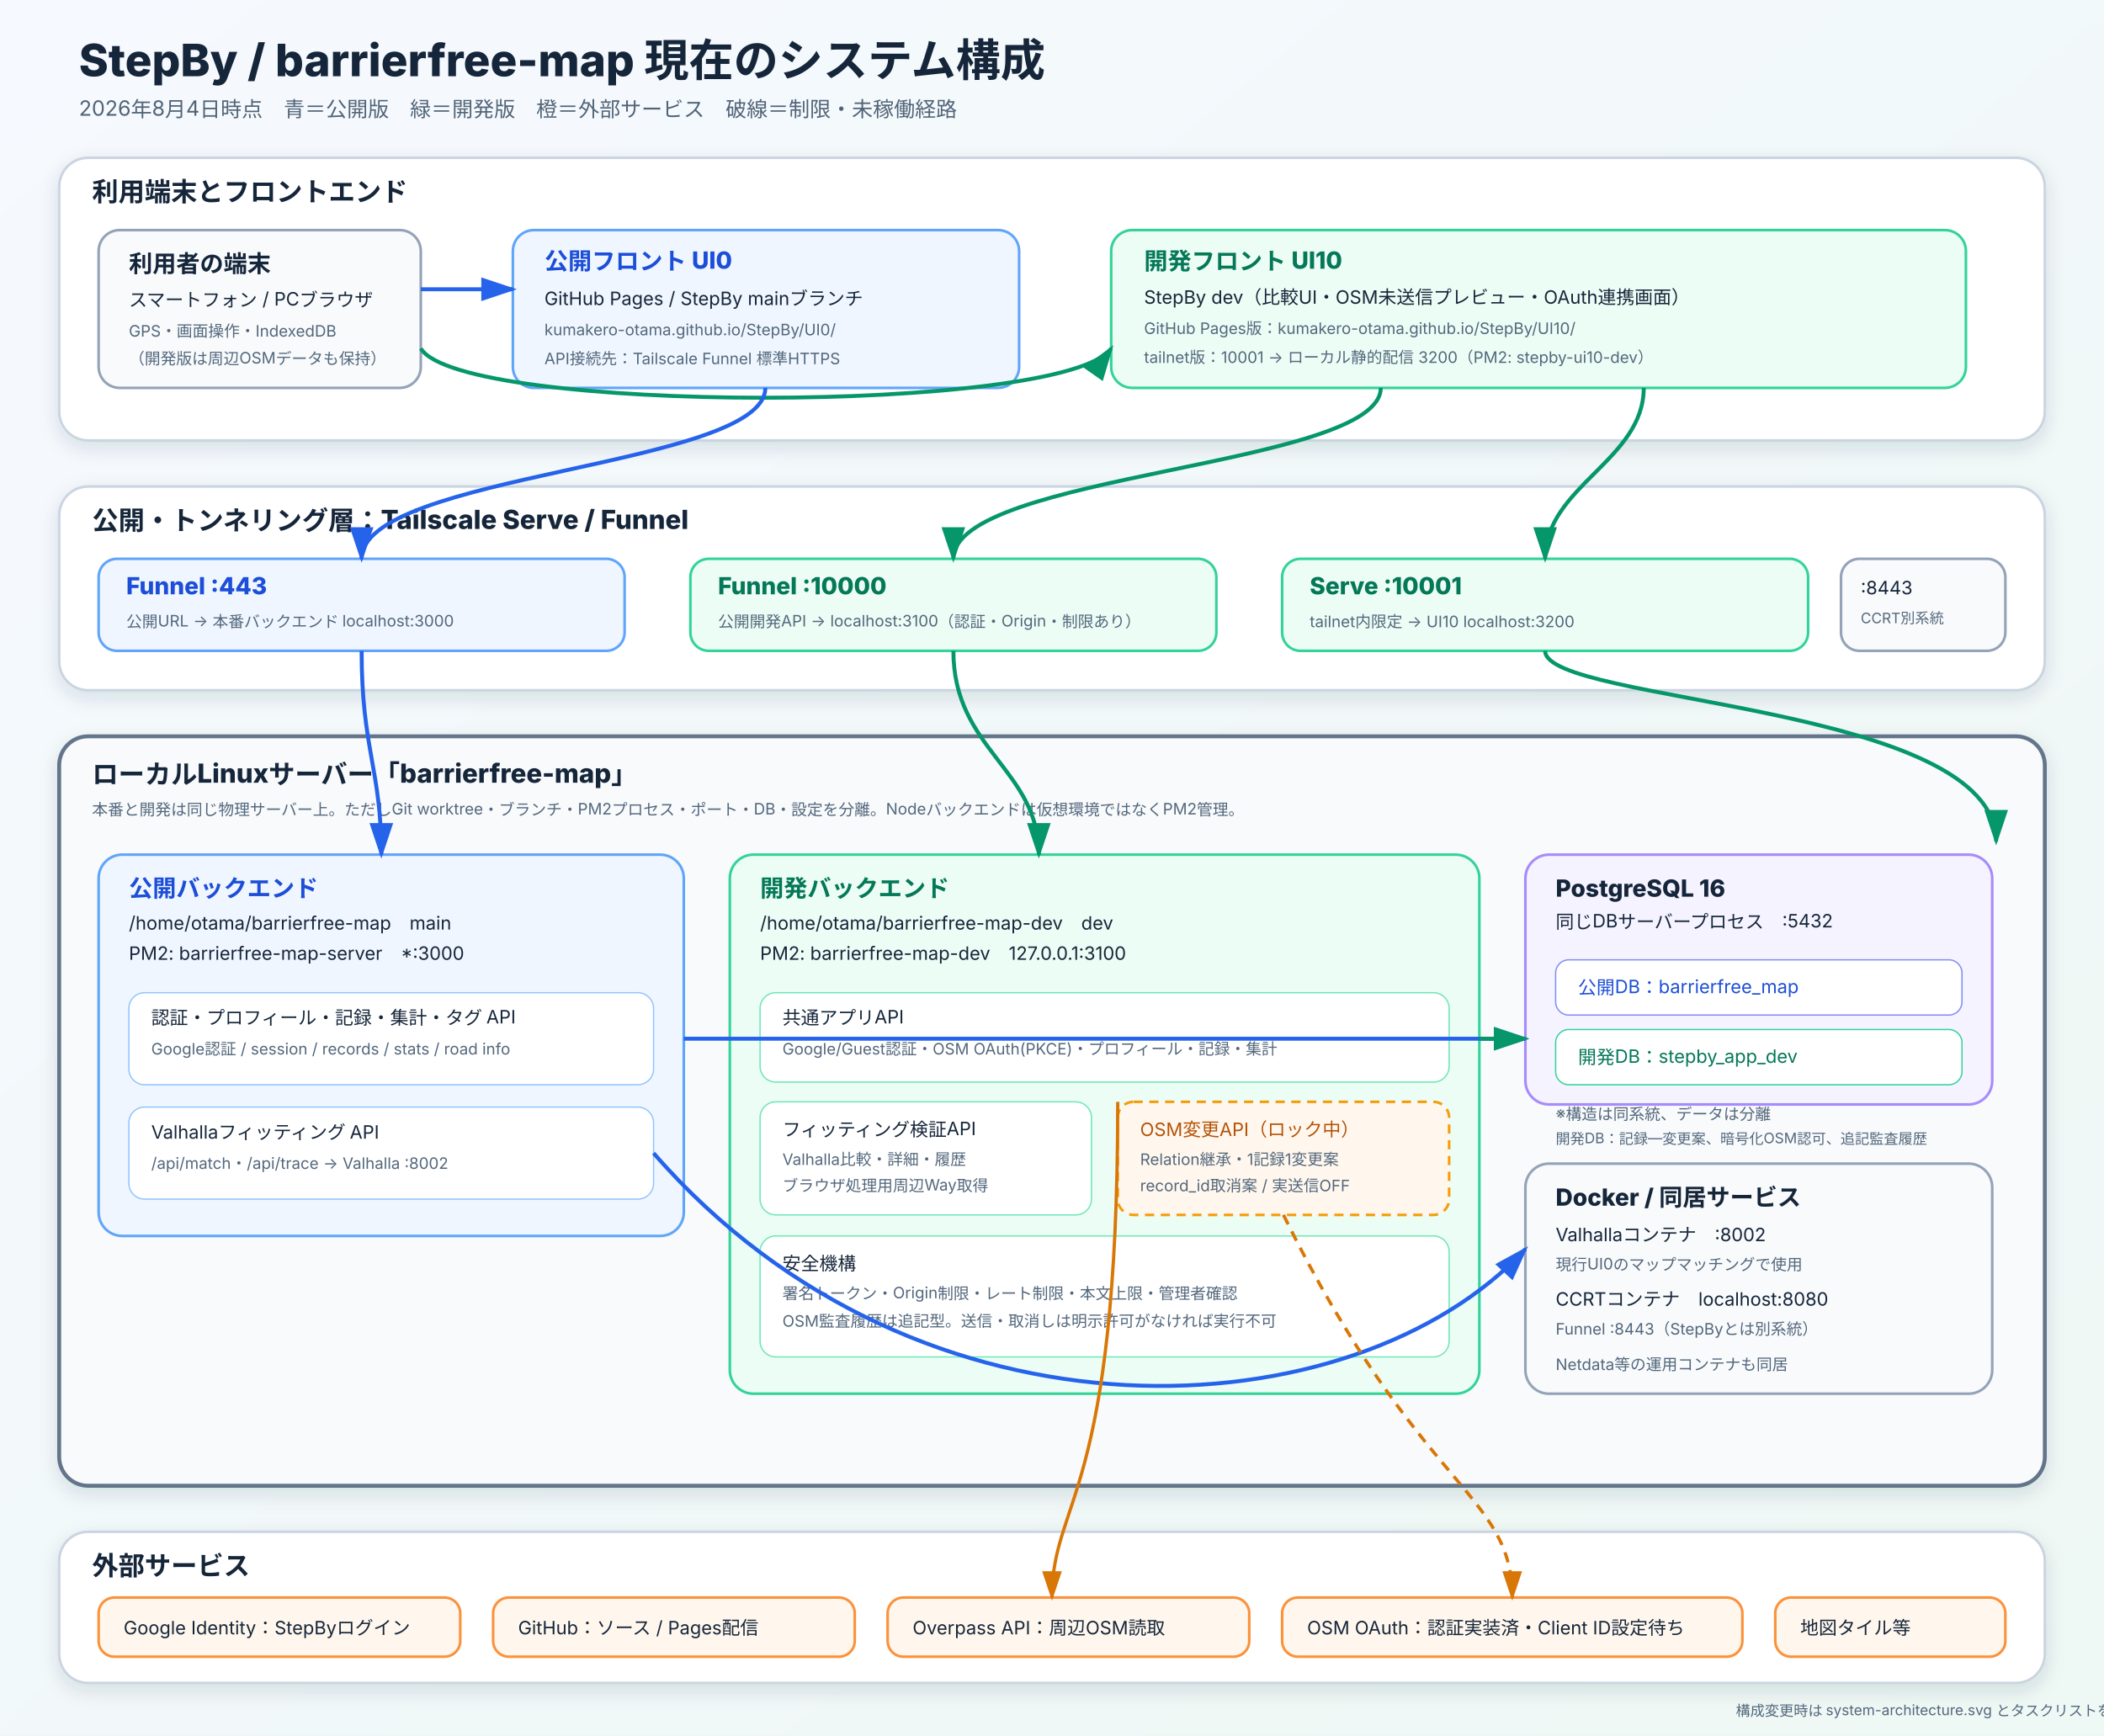
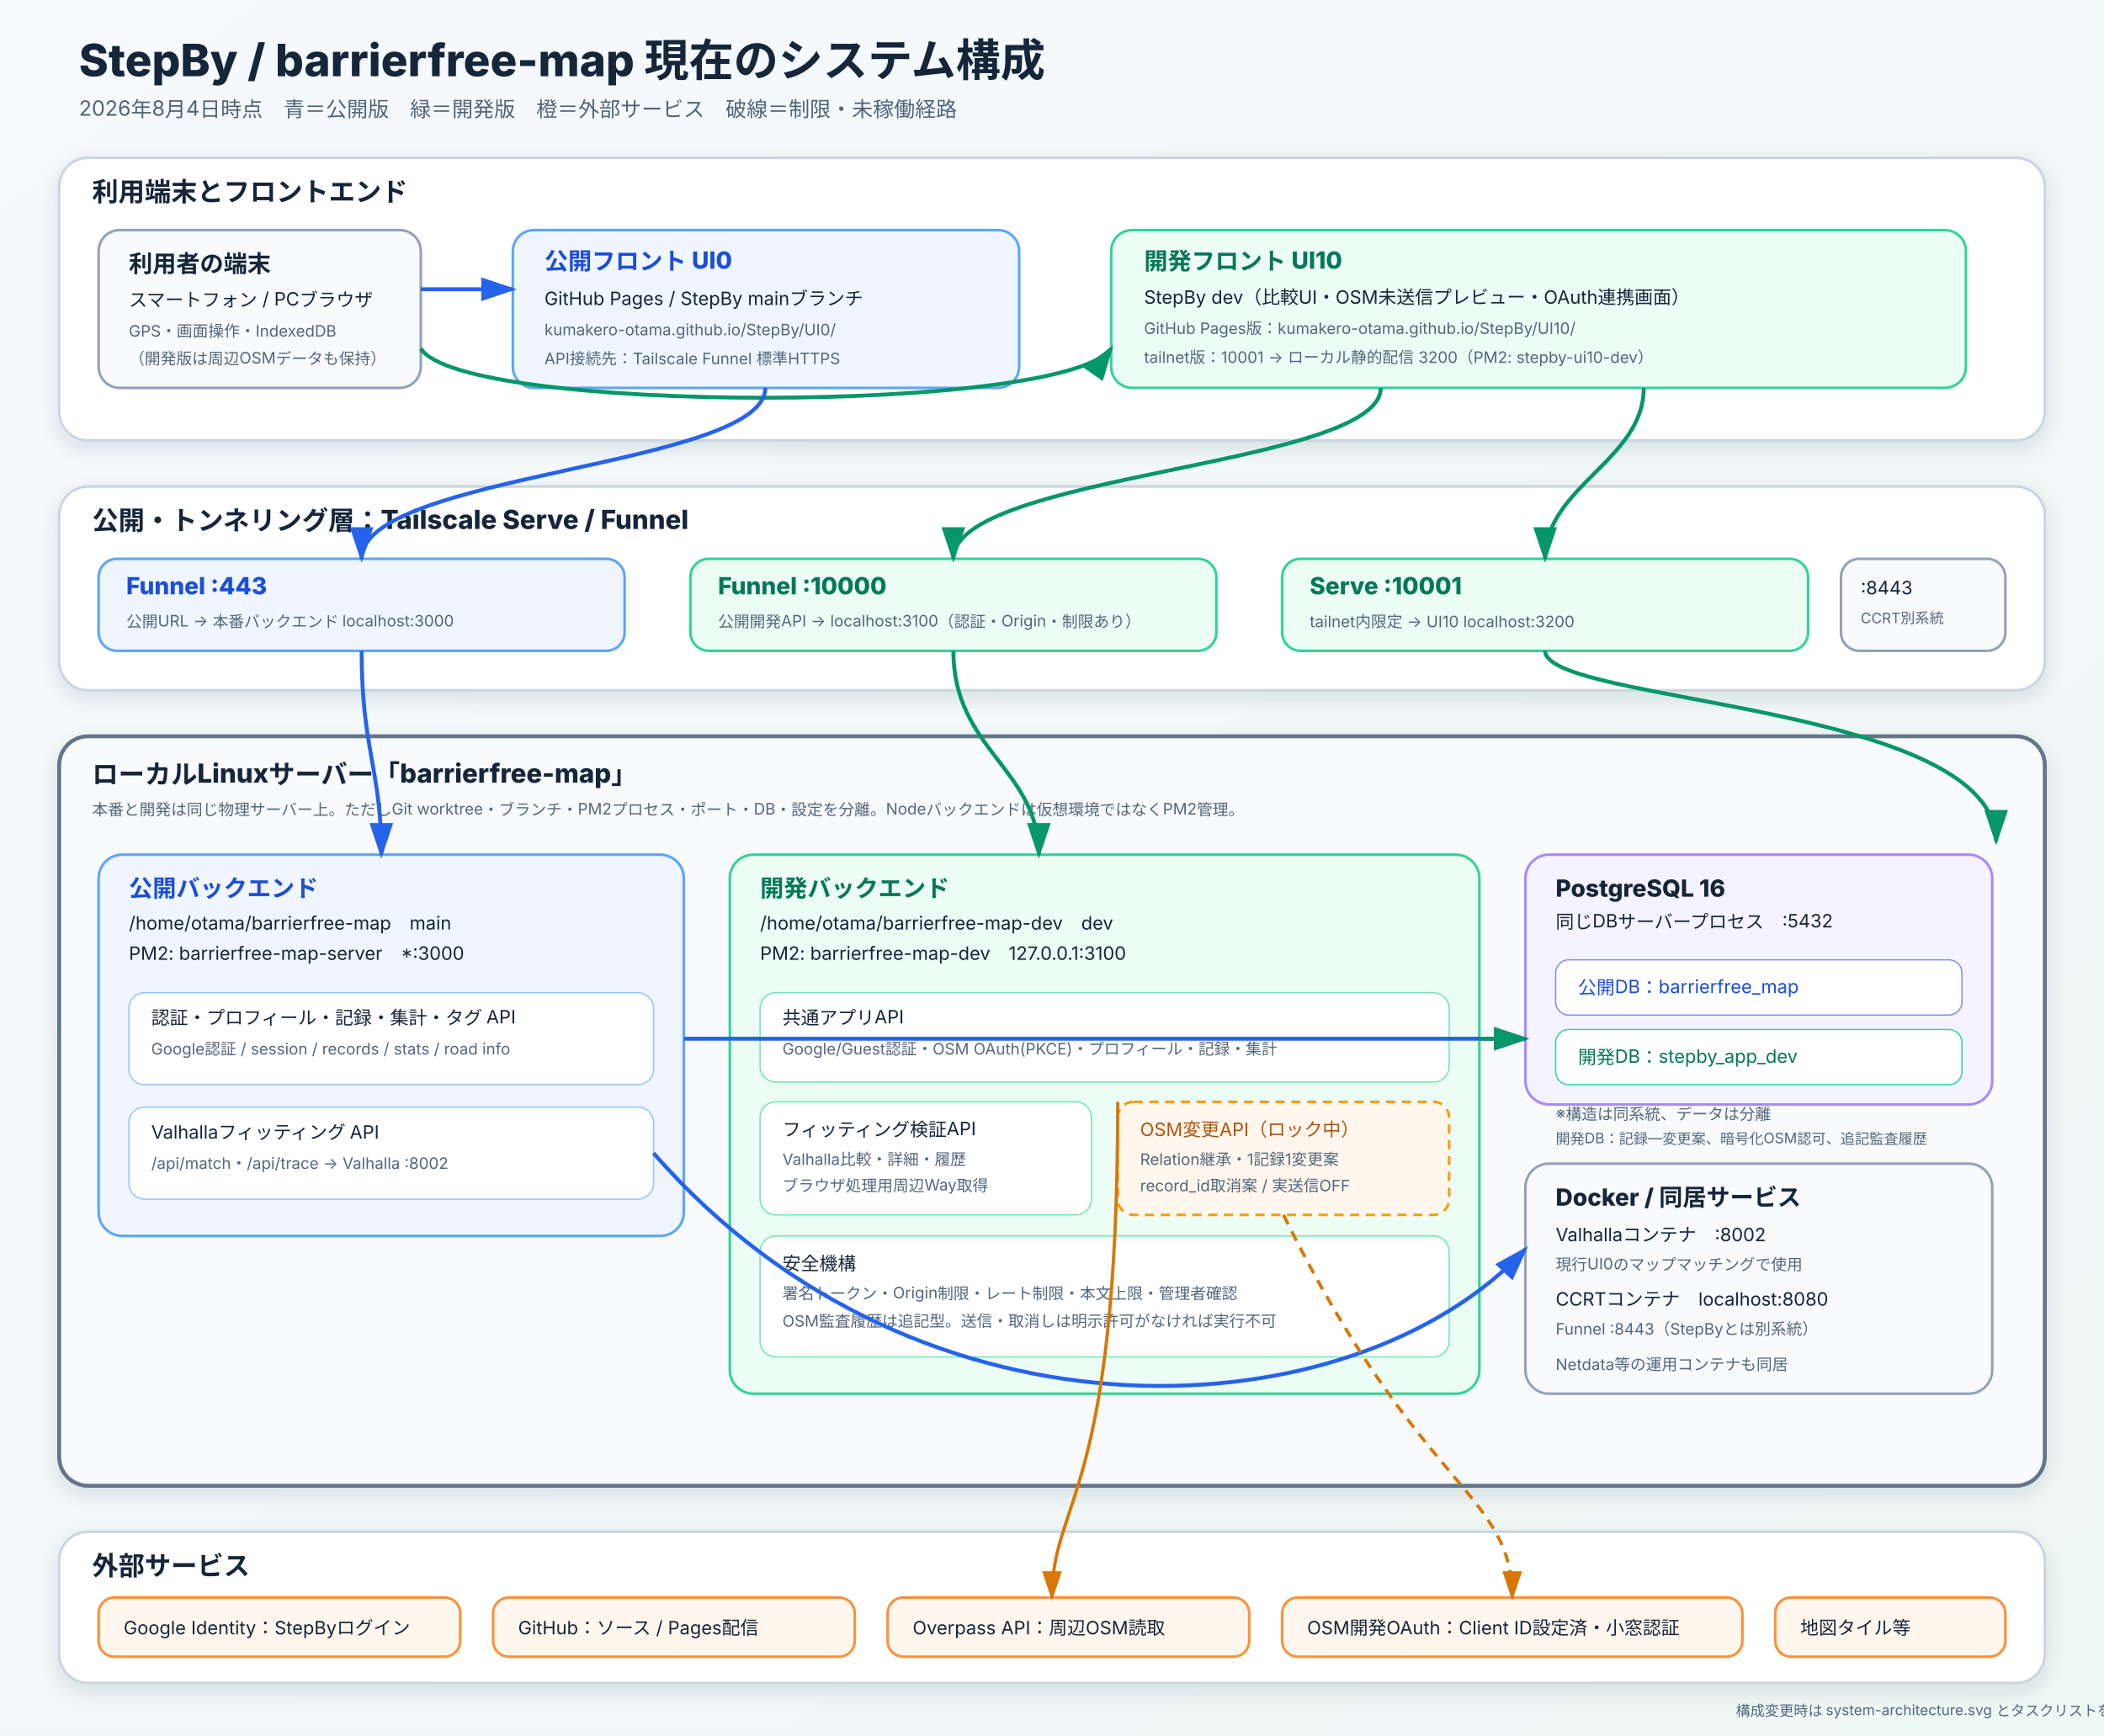
<svg xmlns="http://www.w3.org/2000/svg" width="1600" height="1320" viewBox="0 0 1600 1320" role="img" aria-labelledby="title desc">
  <defs>
    <linearGradient id="bg" x1="0" y1="0" x2="1" y2="1">
      <stop stop-color="#f6f9ff" />
      <stop offset="1" stop-color="#eef8f4" />
    </linearGradient>
    <filter id="shadow" x="-20%" y="-20%" width="140%" height="140%">
      <feDropShadow dx="0" dy="5" stdDeviation="7" flood-color="#19324d" flood-opacity=".13" />
    </filter>
    <marker id="arrowBlue" markerWidth="10" markerHeight="10" refX="8" refY="3" orient="auto">
      <path d="M0,0 L0,6 L9,3 z" fill="#2563eb" />
    </marker>
    <marker id="arrowGreen" markerWidth="10" markerHeight="10" refX="8" refY="3" orient="auto">
      <path d="M0,0 L0,6 L9,3 z" fill="#059669" />
    </marker>
    <marker id="arrowOrange" markerWidth="10" markerHeight="10" refX="8" refY="3" orient="auto">
      <path d="M0,0 L0,6 L9,3 z" fill="#d97706" />
    </marker>
    <marker id="arrowGray" markerWidth="10" markerHeight="10" refX="8" refY="3" orient="auto">
      <path d="M0,0 L0,6 L9,3 z" fill="#64748b" />
    </marker>
    <style>
      text{font-family:-apple-system,BlinkMacSystemFont,"Segoe UI","Noto Sans JP",sans-serif;fill:#16263a}
      .title{font-size:34px;font-weight:800}.subtitle{font-size:16px;fill:#516477}.section{font-size:20px;font-weight:800}.boxTitle{font-size:18px;font-weight:800}.body{font-size:14px}.small{font-size:12px;fill:#53677c}.tiny{font-size:11px;fill:#53677c}.white{fill:#fff}.prodText{fill:#1d4ed8}.devText{fill:#047857}.warnText{fill:#b45309}.muted{fill:#64748b}
      .outer{fill:#fff;stroke:#cbd5e1;stroke-width:2}.prod{fill:#eff6ff;stroke:#60a5fa;stroke-width:2}.dev{fill:#ecfdf5;stroke:#34d399;stroke-width:2}.db{fill:#f5f3ff;stroke:#a78bfa;stroke-width:2}.external{fill:#fff7ed;stroke:#fb923c;stroke-width:2}.infra{fill:#f8fafc;stroke:#94a3b8;stroke-width:2}.locked{fill:#fff7ed;stroke:#f59e0b;stroke-width:2;stroke-dasharray:7 5}.lineProd{fill:none;stroke:#2563eb;stroke-width:3;marker-end:url(#arrowBlue)}.lineDev{fill:none;stroke:#059669;stroke-width:3;marker-end:url(#arrowGreen)}.lineExt{fill:none;stroke:#d97706;stroke-width:2.5;marker-end:url(#arrowOrange)}.lineGray{fill:none;stroke:#64748b;stroke-width:2.5;marker-end:url(#arrowGray)}.dash{stroke-dasharray:8 6}.pill{rx:12;ry:12}
    </style>
  </defs>
  <rect width="1600" height="1320" fill="url(#bg)" />
  <text x="60" y="58" class="title">StepBy / barrierfree-map 現在のシステム構成</text>
  <text x="60" y="88" class="subtitle">2026年8月4日時点　青＝公開版　緑＝開発版　橙＝外部サービス　破線＝制限・未稼働経路</text>
  <rect x="45" y="120" width="1510" height="215" rx="22" class="outer" filter="url(#shadow)" />
  <text x="70" y="153" class="section">利用端末とフロントエンド</text>
  <rect x="75" y="175" width="245" height="120" rx="16" class="infra" />
  <text x="98" y="207" class="boxTitle">利用者の端末</text>
  <text x="98" y="233" class="body">スマートフォン / PCブラウザ</text>
  <text x="98" y="256" class="small">GPS・画面操作・IndexedDB</text>
  <text x="98" y="277" class="small">（開発版は周辺OSMデータも保持）</text>
  <rect x="390" y="175" width="385" height="120" rx="16" class="prod" />
  <text x="414" y="205" class="boxTitle prodText">公開フロント UI0</text>
  <text x="414" y="232" class="body">GitHub Pages / StepBy mainブランチ</text>
  <text x="414" y="255" class="small">kumakero-otama.github.io/StepBy/UI0/</text>
  <text x="414" y="277" class="small">API接続先：Tailscale Funnel 標準HTTPS</text>
  <rect x="845" y="175" width="650" height="120" rx="16" class="dev" />
  <text x="870" y="205" class="boxTitle devText">開発フロント UI10</text>
  <text x="870" y="231" class="body">StepBy dev（比較UI・OSM未送信プレビュー・OAuth連携画面）</text>
  <text x="870" y="254" class="small">GitHub Pages版：kumakero-otama.github.io/StepBy/UI10/</text>
  <text x="870" y="276" class="small">tailnet版：10001 → ローカル静的配信 3200（PM2: stepby-ui10-dev）</text>
  <path d="M320 220 H390" class="lineProd" />
  <path d="M320 265 C350 315 810 315 845 265" class="lineDev" />
  <rect x="45" y="370" width="1510" height="155" rx="22" class="outer" filter="url(#shadow)" />
  <text x="70" y="403" class="section">公開・トンネリング層：Tailscale Serve / Funnel</text>
  <rect x="75" y="425" width="400" height="70" rx="14" class="prod" />
  <text x="96" y="452" class="boxTitle prodText">Funnel :443</text>
  <text x="96" y="477" class="small">公開URL → 本番バックエンド localhost:3000</text>
  <rect x="525" y="425" width="400" height="70" rx="14" class="dev" />
  <text x="546" y="452" class="boxTitle devText">Funnel :10000</text>
  <text x="546" y="477" class="small">公開開発API → localhost:3100（認証・Origin・制限あり）</text>
  <rect x="975" y="425" width="400" height="70" rx="14" class="dev" />
  <text x="996" y="452" class="boxTitle devText">Serve :10001</text>
  <text x="996" y="477" class="small">tailnet内限定 → UI10 localhost:3200</text>
  <rect x="1400" y="425" width="125" height="70" rx="14" class="infra" />
  <text x="1415" y="452" class="body">:8443</text>
  <text x="1415" y="474" class="tiny">CCRT別系統</text>
  <rect x="45" y="560" width="1510" height="570" rx="22" fill="#f8fafc" stroke="#64748b" stroke-width="3" filter="url(#shadow)" />
  <text x="70" y="596" class="section">ローカルLinuxサーバー「barrierfree-map」</text>
  <text x="70" y="620" class="small">本番と開発は同じ物理サーバー上。ただしGit worktree・ブランチ・PM2プロセス・ポート・DB・設定を分離。Nodeバックエンドは仮想環境ではなくPM2管理。</text>
  <rect x="75" y="650" width="445" height="290" rx="18" class="prod" />
  <text x="98" y="682" class="boxTitle prodText">公開バックエンド</text>
  <text x="98" y="707" class="body">/home/otama/barrierfree-map　main</text>
  <text x="98" y="730" class="body">PM2: barrierfree-map-server　*:3000</text>
  <rect x="98" y="755" width="399" height="70" rx="12" fill="#fff" stroke="#93c5fd" />
  <text x="115" y="779" class="body">認証・プロフィール・記録・集計・タグ API</text>
  <text x="115" y="802" class="small">Google認証 / session / records / stats / road info</text>
  <rect x="98" y="842" width="399" height="70" rx="12" fill="#fff" stroke="#93c5fd" />
  <text x="115" y="866" class="body">Valhallaフィッティング API</text>
  <text x="115" y="889" class="small">/api/match・/api/trace → Valhalla :8002</text>
  <rect x="555" y="650" width="570" height="410" rx="18" class="dev" />
  <text x="578" y="682" class="boxTitle devText">開発バックエンド</text>
  <text x="578" y="707" class="body">/home/otama/barrierfree-map-dev　dev</text>
  <text x="578" y="730" class="body">PM2: barrierfree-map-dev　127.0.0.1:3100</text>
  <rect x="578" y="755" width="524" height="68" rx="12" fill="#fff" stroke="#6ee7b7" />
  <text x="595" y="779" class="body">共通アプリAPI</text>
  <text x="595" y="802" class="small">Google/Guest認証・OSM OAuth(PKCE)・プロフィール・記録・集計</text>
  <rect x="578" y="838" width="252" height="86" rx="12" fill="#fff" stroke="#6ee7b7" />
  <text x="595" y="864" class="body">フィッティング検証API</text>
  <text x="595" y="886" class="small">Valhalla比較・詳細・履歴</text>
  <text x="595" y="906" class="small">ブラウザ処理用周辺Way取得</text>
  <rect x="850" y="838" width="252" height="86" rx="12" class="locked" />
  <text x="867" y="864" class="body warnText">OSM変更API（ロック中）</text>
  <text x="867" y="886" class="small">Relation継承・1記録1変更案</text>
  <text x="867" y="906" class="small">record_id取消案 / 実送信OFF</text>
  <rect x="578" y="940" width="524" height="92" rx="12" fill="#fff" stroke="#6ee7b7" />
  <text x="595" y="966" class="body">安全機構</text>
  <text x="595" y="988" class="small">署名トークン・Origin制限・レート制限・本文上限・管理者確認</text>
  <text x="595" y="1009" class="small">OSM監査履歴は追記型。送信・取消しは明示許可がなければ実行不可</text>
  <rect x="1160" y="650" width="355" height="190" rx="18" class="db" />
  <text x="1183" y="682" class="boxTitle">PostgreSQL 16</text>
  <text x="1183" y="706" class="body">同じDBサーバープロセス　:5432</text>
  <rect x="1183" y="730" width="309" height="42" rx="10" fill="#fff" stroke="#818cf8" />
  <text x="1200" y="756" class="body prodText">公開DB：barrierfree_map</text>
  <rect x="1183" y="783" width="309" height="42" rx="10" fill="#fff" stroke="#34d399" />
  <text x="1200" y="809" class="body devText">開発DB：stepby_app_dev</text>
  <text x="1183" y="851" class="small">※構造は同系統、データは分離</text>
  <text x="1183" y="870" class="tiny">開発DB：記録―変更案、暗号化OSM認可、追記監査履歴</text>
  <rect x="1160" y="885" width="355" height="175" rx="18" class="infra" />
  <text x="1183" y="917" class="boxTitle">Docker / 同居サービス</text>
  <text x="1183" y="944" class="body">Valhallaコンテナ　:8002</text>
  <text x="1183" y="966" class="small">現行UI0のマップマッチングで使用</text>
  <text x="1183" y="993" class="body">CCRTコンテナ　localhost:8080</text>
  <text x="1183" y="1015" class="small">Funnel :8443（StepByとは別系統）</text>
  <text x="1183" y="1042" class="small">Netdata等の運用コンテナも同居</text>
  <path d="M520 790 H1160" class="lineProd" />
  <path d="M1125 790 H1160" class="lineDev" />
  <path d="M497 877 C700 1110 1030 1090 1160 950" class="lineProd" />
  <rect x="45" y="1165" width="1510" height="115" rx="22" class="outer" filter="url(#shadow)" />
  <text x="70" y="1198" class="section">外部サービス</text>
  <rect x="75" y="1215" width="275" height="45" rx="12" class="external" />
  <text x="94" y="1243" class="body">Google Identity：StepByログイン</text>
  <rect x="375" y="1215" width="275" height="45" rx="12" class="external" />
  <text x="394" y="1243" class="body">GitHub：ソース / Pages配信</text>
  <rect x="675" y="1215" width="275" height="45" rx="12" class="external" />
  <text x="694" y="1243" class="body">Overpass API：周辺OSM読取</text>
  <rect x="975" y="1215" width="350" height="45" rx="12" class="external" />
-   <text x="994" y="1243" class="body">OSM OAuth：認証実装済・Client ID設定待ち</text>
+   <text x="994" y="1243" class="body">OSM開発OAuth：Client ID設定済・小窓認証</text>
  <rect x="1350" y="1215" width="175" height="45" rx="12" class="external" />
  <text x="1369" y="1243" class="body">地図タイル等</text>
  <path d="M850 838 C850 1140 800 1140 800 1215" class="lineExt" />
  <path d="M976 924 C1080 1135 1150 1135 1150 1215" class="lineExt dash" />
  <path d="M582 295 C582 355 275 360 275 425" class="lineProd" />
  <path d="M1050 295 C1050 355 725 360 725 425" class="lineDev" />
  <path d="M1250 295 C1250 350 1175 370 1175 425" class="lineDev" />
  <path d="M275 495 C275 570 290 585 290 650" class="lineProd" />
  <path d="M725 495 C725 570 790 585 790 650" class="lineDev" />
  <path d="M1175 495 C1175 535 1518 535 1518 640" class="lineDev" />
  <text x="1320" y="1305" class="tiny">構成変更時は system-architecture.svg とタスクリストを同時更新する</text>
</svg>
